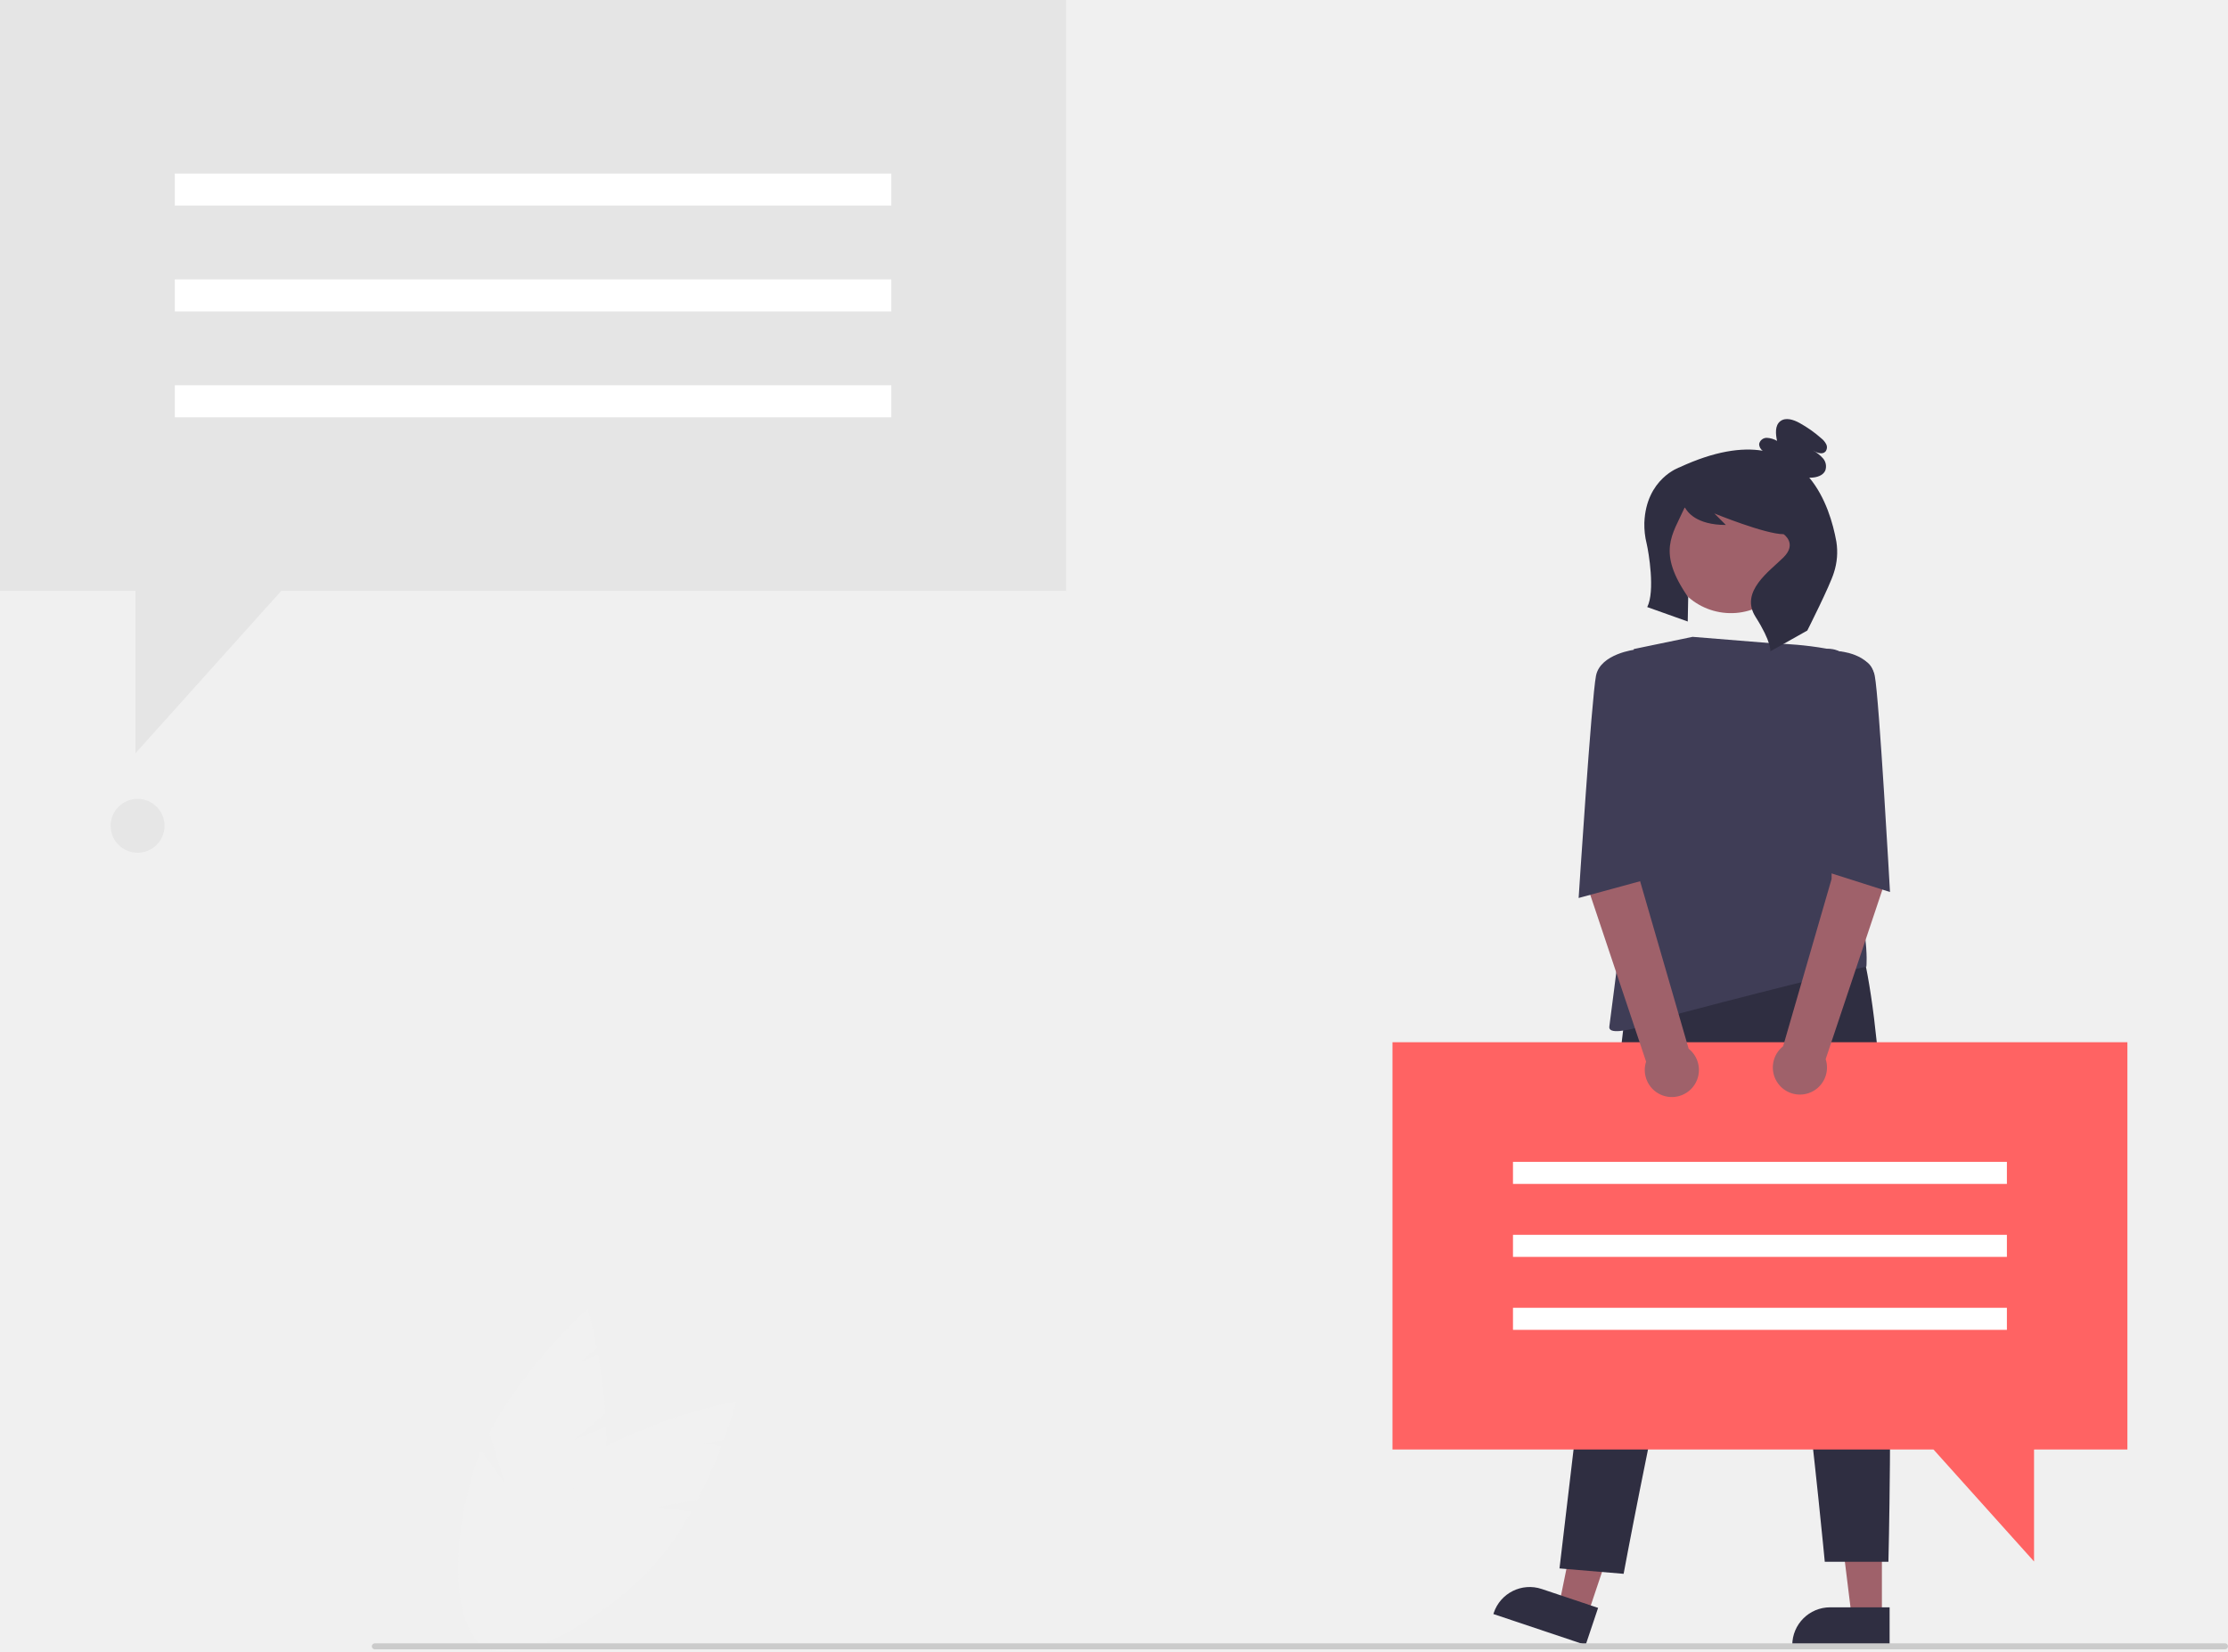
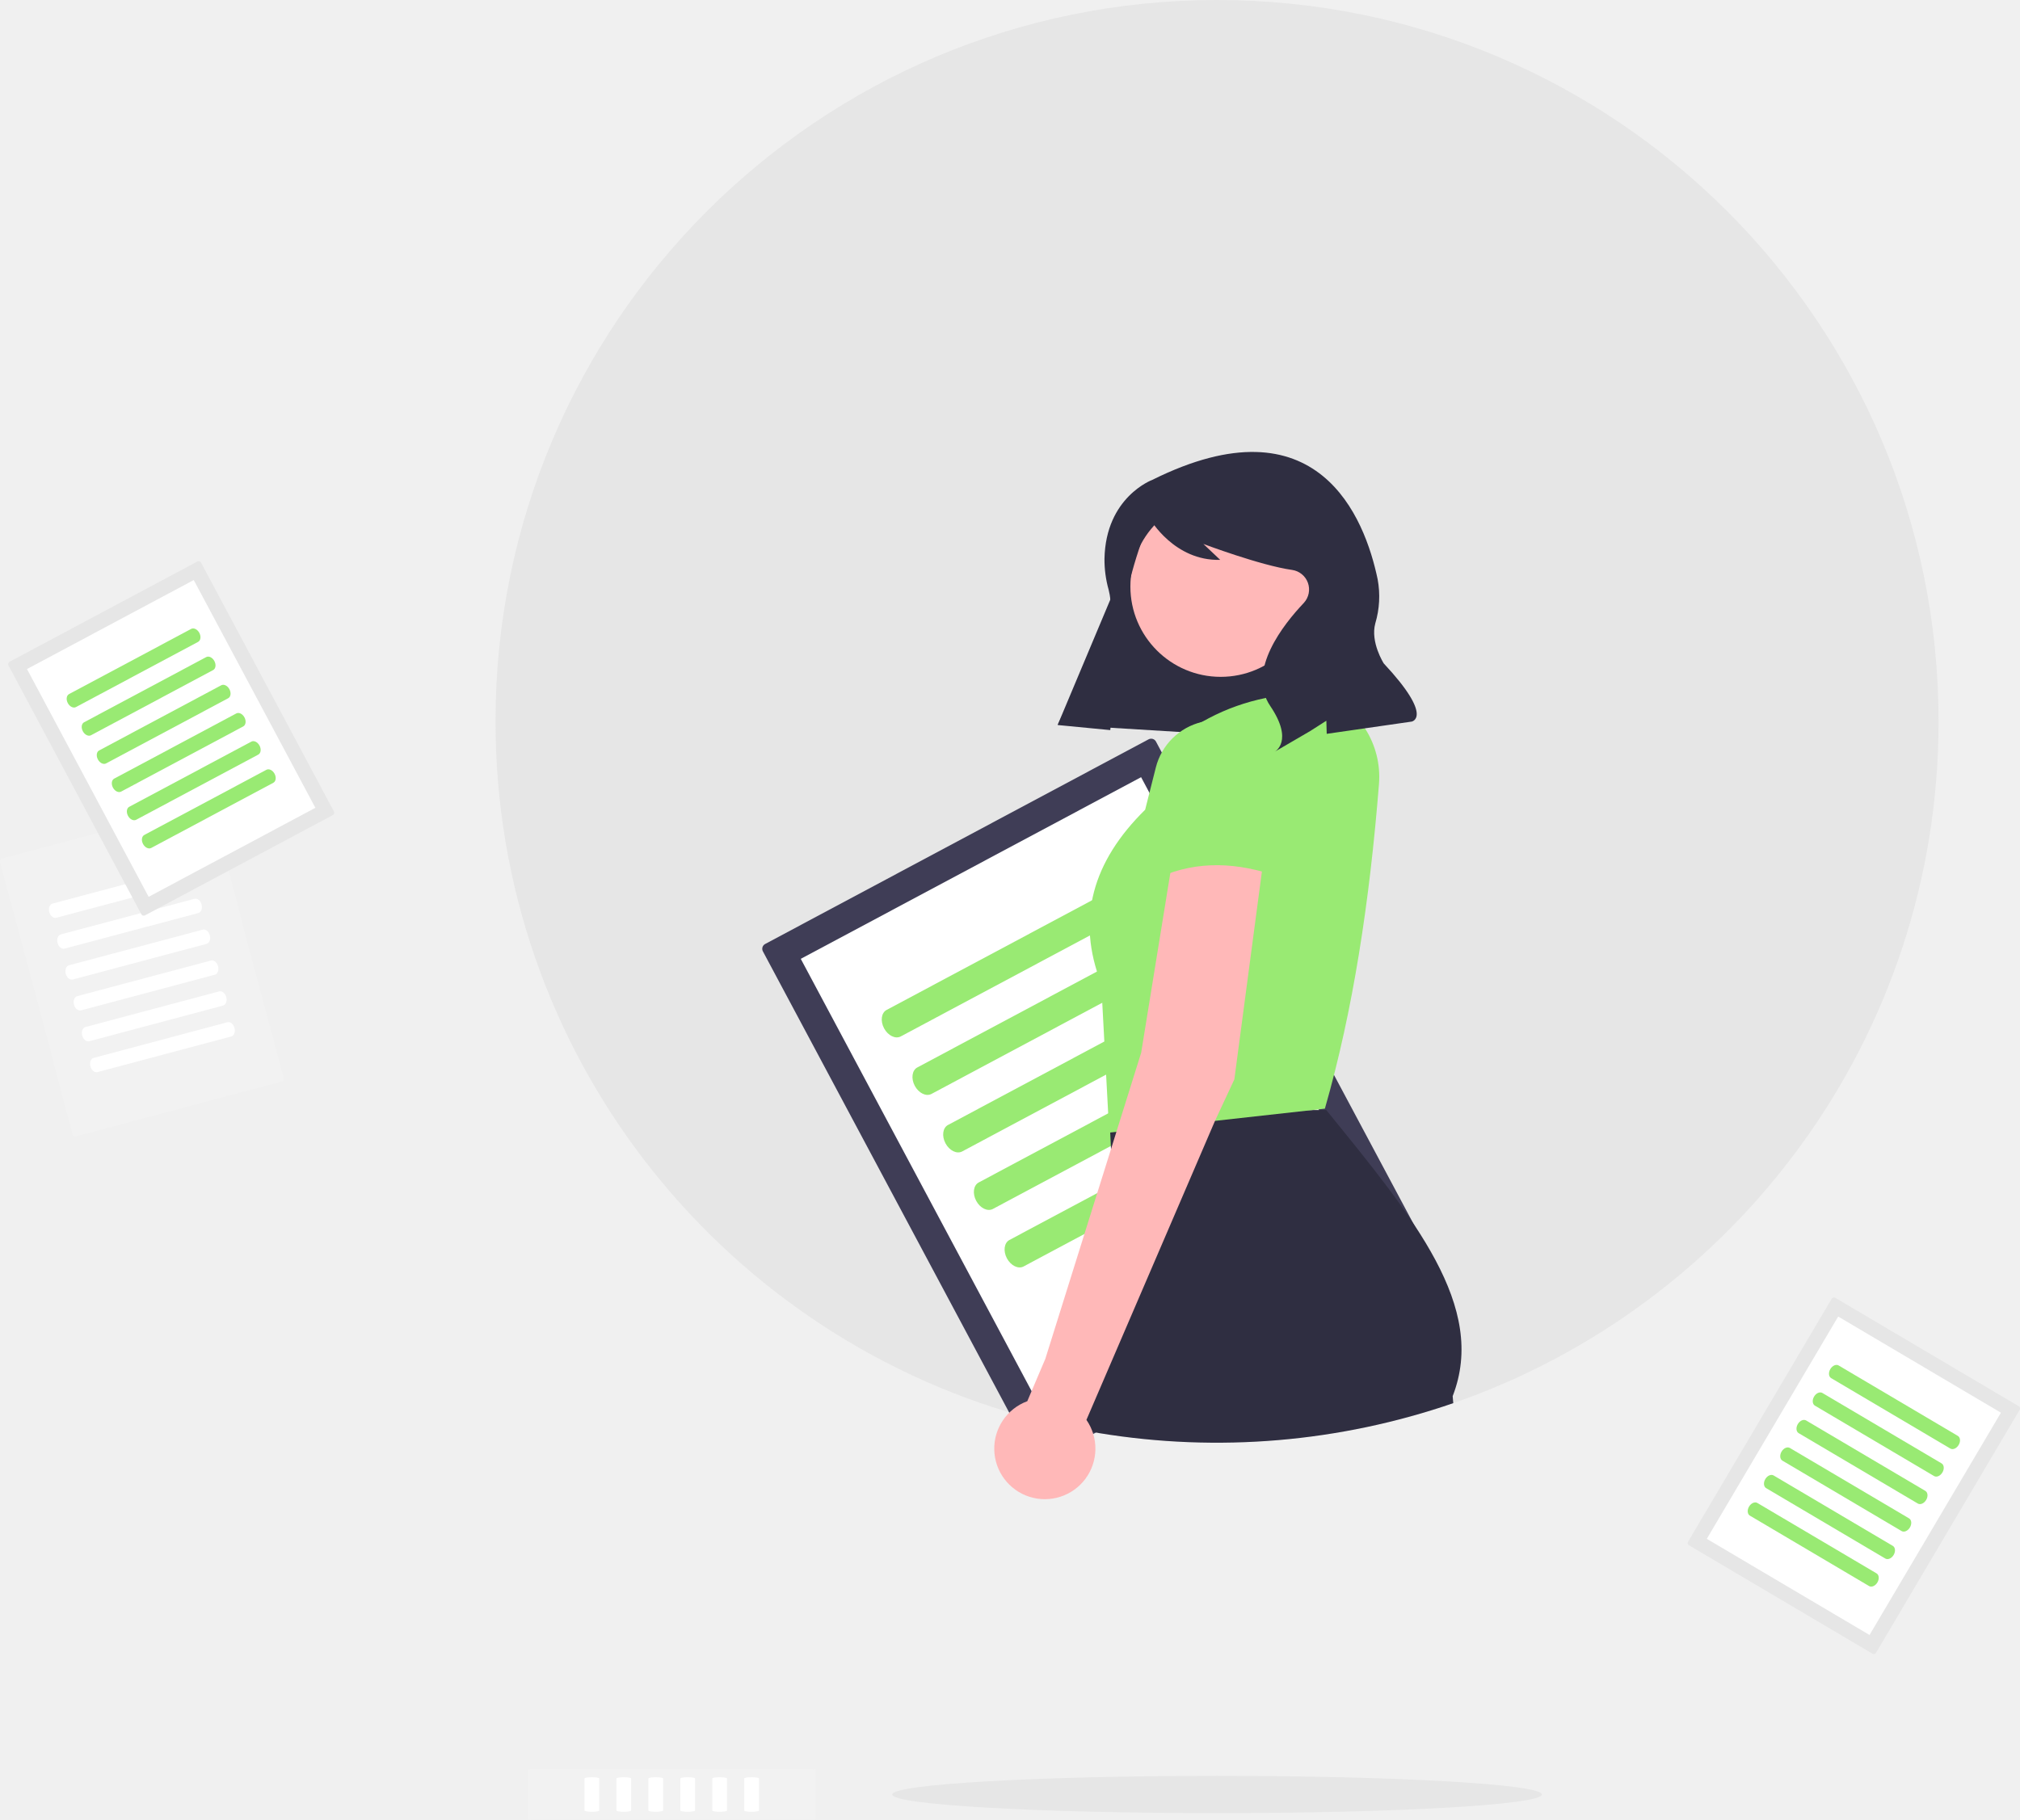
- <svg xmlns="http://www.w3.org/2000/svg" data-name="Layer 1" width="744.2" height="551.749" viewBox="0 0 744.2 551.749">
-   <polygon points="356.109 197.381 93.963 197.381 45.233 251.661 45.233 197.381 0 197.381 0 0 356.109 0 356.109 197.381" fill="#e5e5e5" />
-   <rect x="58.393" y="57.981" width="239.325" height="10.692" fill="#fff" />
-   <rect x="58.393" y="93.345" width="239.325" height="10.692" fill="#fff" />
-   <rect x="58.393" y="128.709" width="239.325" height="10.692" fill="#fff" />
-   <circle cx="45.954" cy="275.884" r="9" fill="#e6e6e6" />
-   <polygon points="628.598 540.263 618.514 540.263 613.716 501.367 628.599 501.367 628.598 540.263" fill="#9f616a" />
-   <path d="M859.069,724.164l-32.515-.001v-.411a12.657,12.657,0,0,1,12.656-12.656h.001l19.859.001Z" transform="translate(-227.8999 -174.1254)" fill="#2f2e41" />
-   <polygon points="530.313 539.464 520.752 536.259 528.567 497.855 542.678 502.586 530.313 539.464" fill="#9f616a" />
-   <path d="M757.544,723.675,726.716,713.339l.131-.39a12.657,12.657,0,0,1,16.022-7.977l.001 0,18.829,6.313Z" transform="translate(-227.8999 -174.1254)" fill="#2f2e41" />
-   <path d="M770.644,513.37,748.807,698.099l21.418,1.806s33.69-181.623,44.077-160.108,23.112,156.076,23.112,156.076h21.257S864.121,485.92,841.865,475.534Z" transform="translate(-227.8999 -174.1254)" fill="#2f2e41" />
-   <circle cx="806.061" cy="357.445" r="21.515" transform="matrix(0.1735, -0.98483, 0.98483, 0.1735, 86.28294, 915.1378)" fill="#9f616a" />
-   <path d="M793.271,386.879l27.45,2.226s21.886.371,30.788,6.306-8.532,42.658-8.532,42.658-4.532,14.56-1.113,21.144c11.096,21.362,9.451,37.813,9.451,37.813s-22.805,5.216-62.125,15.603c0,0-24.482,9.645-23.74,4.451s8.161-64.544,8.161-64.544v-61.576Z" transform="translate(-227.8999 -174.1254)" fill="#3f3d56" />
-   <path d="M841.291,355.115c-1.098-6.127-3.558-14.818-9.039-21.408.173.001.345.009.517.004,1.884-.055,4.027-.649,4.805-2.365a4.104,4.104,0,0,0-.751-4.094,12.086,12.086,0,0,0-3.429-2.679c1.322.802,3.19,1.548,4.245.417a2.29,2.29,0,0,0,.259-2.445,6.066,6.066,0,0,0-1.649-1.989,40.545,40.545,0,0,0-7.25-5.116c-2.01-1.111-4.654-2.003-6.459-.582-1.838,1.447-1.543,4.266-1.071,6.557a7.543,7.543,0,0,0-3.377-1.019,2.586,2.586,0,0,0-2.591,1.99,2.656,2.656,0,0,0,1.197,2.32c-7.094-1.167-16.158.157-27.745,5.519,0,0-11.236,3.745-11.806,18.536a26.239,26.239,0,0,0,.78,7.023c.633,2.681,2.885,15.835.184,21.15l13.531,4.821.155-8.105c-10.516-15.18-5.321-20.751-1.227-29.881a.097.097,0,0,1,.172-.013c.757,1.298,3.656,5.749,13.635,5.749l-3.856-3.856s16.967,6.941,23.137,6.941c0,0,4.627,3.085,0,7.712s-14.755,11.438-9.356,19.922,4.934,11.493,4.934,11.493l12.34-6.941s7.537-14.912,8.874-19.303A22.15,22.15,0,0,0,841.291,355.115Z" transform="translate(-227.8999 -174.1254)" fill="#2f2e41" />
-   <polygon points="465.118 348.182 710.597 348.182 710.597 484.244 679.416 484.244 679.416 521.661 645.825 484.244 465.118 484.244 465.118 348.182" fill="#ff6363" />
-   <rect x="505.37" y="388.15" width="164.975" height="7.37" fill="#fff" />
-   <rect x="505.37" y="412.528" width="164.975" height="7.37" fill="#fff" />
-   <rect x="505.37" y="436.906" width="164.975" height="7.37" fill="#fff" />
-   <path d="M854.198,435.125l-14.398,3.5-.109,29.14-16.194,55.894a9.047,9.047,0,1,0,14.217,4.306l19.36-57.863Z" transform="translate(-227.8999 -174.1254)" fill="#9f616a" />
-   <path d="M758.369,434.513l17.273,4.935.109,29.14,16.194,55.894a9.047,9.047,0,1,1-14.217,4.306l-19.36-57.863Z" transform="translate(-227.8999 -174.1254)" fill="#9f616a" />
-   <path d="M832.591,392.443l3.568-1.163a8.12,8.12,0,0,1,6.076.422h0s10.386.742,11.87,8.161,5.092,72.263,5.092,72.263l-22-7Z" transform="translate(-227.8999 -174.1254)" fill="#3f3d56" />
-   <path d="M782.514,392.443l-6.316-.318-2-1s-11.715,1.318-13.199,8.736-5.801,74.263-5.801,74.263l22-6Z" transform="translate(-227.8999 -174.1254)" fill="#3f3d56" />
-   <path d="M419.676,655.277l10.428-9.097a174.184,174.184,0,0,0-2.439-19.481l-5.755,2.435,5.339-4.657c-1.536-7.952-3.057-13.12-3.057-13.12s-21.04,18.684-32.814,41.477l5.165,16.99-7.889-11.235a70.472,70.472,0,0,0-2.998,8.333c-8.21,28.638-5.512,54.535,6.026,57.843s27.546-17.227,35.755-45.865a92.776,92.776,0,0,0,2.892-28.129Z" transform="translate(-227.8999 -174.1254)" fill="#f1f1f1" />
-   <path d="M447.29,677.545l13.629-2.397a174.18,174.18,0,0,0,7.982-17.937l-6.185-.89,6.978-1.227c2.795-7.601,4.165-12.812,4.165-12.812s-27.669,5.119-49.529,18.544l-4.361,17.214-.946-13.695a70.463,70.463,0,0,0-6.874,5.583C390.318,690.2,379.241,713.764,387.408,722.559s32.485-.509,54.316-20.781a92.773,92.773,0,0,0,17.015-22.585Z" transform="translate(-227.8999 -174.1254)" fill="#f1f1f1" />
-   <path d="M971.1,725.125h-618a1,1,0,0,1,0-2h618a1,1,0,0,1,0,2Z" transform="translate(-227.8999 -174.1254)" fill="#cbcbcb" />
+ <svg xmlns="http://www.w3.org/2000/svg" data-name="Layer 1" width="758.697" height="683.657" viewBox="0 0 758.697 683.657">
+   <path d="M948.765,379.171c0,118.6-76.18,219.4-182.28,256.14a272.758,272.758,0,0,1-132.97,11.26q-6.345-1.035-12.6-2.38-8.475-1.8-16.75-4.14c-113.91-32.06-197.4-136.72-197.4-260.88,0-149.67,121.33-271,271-271S948.765,229.501,948.765,379.171Z" transform="translate(-220.6515 -108.1713)" fill="#e6e6e6" />
+   <path d="M508.028,462.814a2.043,2.043,0,0,0-.839,2.762L609.077,656.415a2.043,2.043,0,0,0,2.762.839L755.869,580.357a2.043,2.043,0,0,0,.839-2.762L654.819,386.756a2.043,2.043,0,0,0-2.762-.839Z" transform="translate(-220.6515 -108.1713)" fill="#3f3d56" />
+   <path d="M521.416,468.391l93.239,174.635L742.481,574.781,649.242,400.144Zm-8.1,4.324.018-.009-.02.01Z" transform="translate(-220.6515 -108.1713)" fill="#fff" />
+   <path d="M553.645,487.59c-1.986,1.06-2.409,4.155-.944,6.898s4.272,4.114,6.257,3.054l93.619-49.983c1.986-1.06,2.409-4.155.944-6.898s-4.272-4.114-6.257-3.054Z" transform="translate(-220.6515 -108.1713)" fill="#99ea73" />
+   <path d="M565.18,509.194c-1.986,1.06-2.409,4.155-.944,6.898s4.272,4.114,6.257,3.054l93.619-49.983c1.986-1.06,2.409-4.155.944-6.898s-4.272-4.114-6.257-3.054Z" transform="translate(-220.6515 -108.1713)" fill="#99ea73" />
+   <path d="M576.715,530.799c-1.986,1.06-2.409,4.155-.944,6.898s4.272,4.114,6.257,3.054l93.619-49.983c1.986-1.06,2.409-4.155.944-6.898s-4.272-4.114-6.257-3.054Z" transform="translate(-220.6515 -108.1713)" fill="#99ea73" />
+   <path d="M588.249,552.403c-1.986,1.06-2.409,4.155-.944,6.898s4.272,4.114,6.257,3.054l93.619-49.983c1.986-1.06,2.409-4.155.944-6.898s-4.272-4.114-6.257-3.054Z" transform="translate(-220.6515 -108.1713)" fill="#99ea73" />
+   <path d="M599.784,574.008c-1.986,1.06-2.409,4.155-.944,6.898s4.272,4.114,6.257,3.054l93.619-49.983c1.986-1.06,2.409-4.155.944-6.898s-4.272-4.114-6.257-3.054Z" transform="translate(-220.6515 -108.1713)" fill="#99ea73" />
+   <polygon points="397.312 272.193 482.142 277.373 505.899 206.525 431.494 190.804 397.312 272.193" fill="#2f2e41" />
+   <circle cx="458.491" cy="220.351" r="33.927" fill="#ffb8b8" />
+   <path d="M766.265,632.671l.22,2.64a272.758,272.758,0,0,1-132.97,11.26l-12.6-2.38,11.99-26.59,7.86-17.43-2.83-60.3-.3-6.24-.37-7.96,5.12-.03,36.4-.22,34.69-.22,5.29-.03C751.935,565.971,779.305,599.131,766.265,632.671Z" transform="translate(-220.6515 -108.1713)" fill="#2f2e41" />
+   <path d="M718.265,524.671l-81,9-3-56c-9.506-24.244-3.231-45.884,16.498-65.303l4.011-15.876a23.504,23.504,0,0,1,17.362-17.112h0c13.259-7.604,28.278-11.229,45.13-10.709h0A33.676,33.676,0,0,1,738.589,402.658C735.103,446.668,728.847,487.864,718.265,524.671Z" transform="translate(-220.6515 -108.1713)" fill="#99ea73" />
+   <path d="M653.477,288.437s-17.543,6.402-17.993,29.677a42.021,42.021,0,0,0,1.553,11.589c1.137,4.278,2.05,13.559-5.599,25.931a239.882,239.882,0,0,0-13.533,24.914h0l19.753,1.906,3.266-32.745A162.534,162.534,0,0,1,652.535,303.542l.128-.308s9.062,15.75,26.285,15.265l-6.324-5.978s21.572,8.124,33.302,9.755a7.429,7.429,0,0,1,4.474,12.353q-.103.113-.211.227c-7.173,7.589-21.451,25.228-12.458,38.518s1.715,17.188,1.715,17.188l13.325-7.763,6.047-3.864.139,4.921,31.882-4.592s8.577-1.473-10.466-21.867c0,0-5.102-7.984-3.167-15.049a35.346,35.346,0,0,0,.878-16.562C733.3,302.842,715.788,257.447,653.477,288.437Z" transform="translate(-220.6515 -108.1713)" fill="#2f2e41" />
+   <ellipse cx="457.113" cy="674.157" rx="122" ry="7" fill="#e6e6e6" />
+   <path d="M221.394,430.704a1.001,1.001,0,0,0-.709,1.224l27.29,102.427a1.001,1.001,0,0,0,1.224.709l77.303-20.596a1.001,1.001,0,0,0,.709-1.224l-27.29-102.427a1.001,1.001,0,0,0-1.224-.709Z" transform="translate(-220.6515 -108.1713)" fill="#f2f2f2" />
+   <path d="M240.39,447.62c-1.066.284-1.613,1.713-1.221,3.186s1.578,2.44,2.644,2.156l50.247-13.388c1.066-.284,1.613-1.713,1.221-3.186s-1.578-2.44-2.644-2.156Z" transform="translate(-220.6515 -108.1713)" fill="#fff" />
+   <path d="M243.479,459.215c-1.066.284-1.613,1.713-1.221,3.186s1.578,2.44,2.644,2.156l50.247-13.388c1.066-.284,1.613-1.713,1.221-3.186s-1.578-2.44-2.644-2.156Z" transform="translate(-220.6515 -108.1713)" fill="#fff" />
+   <path d="M246.568,470.811c-1.066.284-1.613,1.713-1.221,3.186s1.578,2.44,2.644,2.156l50.247-13.388c1.066-.284,1.613-1.713,1.221-3.186s-1.578-2.44-2.644-2.156Z" transform="translate(-220.6515 -108.1713)" fill="#fff" />
+   <path d="M249.658,482.406c-1.066.284-1.613,1.713-1.221,3.186s1.578,2.44,2.644,2.156l50.247-13.388c1.066-.284,1.613-1.713,1.221-3.186s-1.578-2.44-2.644-2.156Z" transform="translate(-220.6515 -108.1713)" fill="#fff" />
+   <path d="M252.747,494.002c-1.066.284-1.613,1.713-1.221,3.186s1.578,2.44,2.644,2.156l50.247-13.388c1.066-.284,1.613-1.713,1.221-3.186s-1.578-2.44-2.644-2.156Z" transform="translate(-220.6515 -108.1713)" fill="#fff" />
+   <path d="M255.837,505.597c-1.066.284-1.613,1.713-1.221,3.186s1.578,2.44,2.644,2.156l50.247-13.388c1.066-.284,1.613-1.713,1.221-3.186s-1.578-2.44-2.644-2.156Z" transform="translate(-220.6515 -108.1713)" fill="#fff" />
+   <path d="M418.948,791.597c0,.128.448.232,1,.232h106c.552,0,1-.104,1-.232V773.06c0-.128-.448-.232-1-.232h-106c-.552,0-1,.104-1,.232Z" transform="translate(-220.6515 -108.1713)" fill="#f2f2f2" />
+   <path d="M440.184,788.353c0,.256,1.24.463,2.764.463s2.764-.208,2.764-.463V776.304c0-.256-1.24-.463-2.764-.463s-2.764.208-2.764.463Z" transform="translate(-220.6515 -108.1713)" fill="#fff" />
+   <path d="M452.184,788.353c0,.256,1.24.463,2.764.463s2.764-.208,2.764-.463V776.304c0-.256-1.24-.463-2.764-.463s-2.764.208-2.764.463Z" transform="translate(-220.6515 -108.1713)" fill="#fff" />
+   <path d="M464.184,788.353c0,.256,1.24.463,2.764.463s2.764-.208,2.764-.463V776.304c0-.256-1.24-.463-2.764-.463s-2.764.208-2.764.463Z" transform="translate(-220.6515 -108.1713)" fill="#fff" />
+   <path d="M476.184,788.353c0,.256,1.24.463,2.764.463s2.764-.208,2.764-.463V776.304c0-.256-1.24-.463-2.764-.463s-2.764.208-2.764.463Z" transform="translate(-220.6515 -108.1713)" fill="#fff" />
+   <path d="M488.184,788.353c0,.256,1.24.463,2.764.463s2.764-.208,2.764-.463V776.304c0-.256-1.24-.463-2.764-.463s-2.764.208-2.764.463Z" transform="translate(-220.6515 -108.1713)" fill="#fff" />
+   <path d="M500.184,788.353c0,.256,1.24.463,2.764.463s2.764-.208,2.764-.463V776.304c0-.256-1.24-.463-2.764-.463s-2.764.208-2.764.463Z" transform="translate(-220.6515 -108.1713)" fill="#fff" />
+   <path d="M224.23,356.789a1.001,1.001,0,0,0-.411,1.353L273.742,451.649a1.001,1.001,0,0,0,1.353.411l70.572-37.678a1.001,1.001,0,0,0,.411-1.353l-49.923-93.507a1.001,1.001,0,0,0-1.353-.411Z" transform="translate(-220.6515 -108.1713)" fill="#e6e6e6" />
+   <path d="M230.79,359.521l45.685,85.567L339.107,411.65,293.422,326.082Zm-3.969,2.119.009-.004-.01.005Z" transform="translate(-220.6515 -108.1713)" fill="#fff" />
+   <path d="M246.581,368.928c-.973.519-1.18,2.036-.463,3.38s2.093,2.016,3.066,1.496L295.057,349.314c.973-.519,1.18-2.036.463-3.38s-2.093-2.016-3.066-1.496Z" transform="translate(-220.6515 -108.1713)" fill="#99ea73" />
+   <path d="M252.233,379.514c-.973.519-1.18,2.036-.463,3.38s2.093,2.016,3.066,1.496l45.872-24.491c.973-.519,1.18-2.036.463-3.38s-2.093-2.016-3.066-1.496Z" transform="translate(-220.6515 -108.1713)" fill="#99ea73" />
+   <path d="M257.885,390.1c-.973.519-1.18,2.036-.463,3.38s2.093,2.016,3.066,1.496L306.36,370.486c.973-.519,1.18-2.036.463-3.38s-2.093-2.016-3.066-1.496Z" transform="translate(-220.6515 -108.1713)" fill="#99ea73" />
+   <path d="M263.537,400.686c-.973.519-1.18,2.036-.463,3.38s2.093,2.016,3.066,1.496l45.872-24.491c.973-.519,1.18-2.036.463-3.38s-2.093-2.016-3.066-1.496Z" transform="translate(-220.6515 -108.1713)" fill="#99ea73" />
+   <path d="M269.188,411.271c-.973.519-1.18,2.036-.463,3.38s2.093,2.016,3.066,1.496L317.663,391.657c.973-.519,1.18-2.036.463-3.38s-2.093-2.016-3.066-1.496Z" transform="translate(-220.6515 -108.1713)" fill="#99ea73" />
+   <path d="M274.84,421.857c-.973.519-1.18,2.036-.463,3.38s2.093,2.016,3.066,1.496l45.872-24.491c.973-.519,1.18-2.036.463-3.38s-2.093-2.016-3.066-1.496Z" transform="translate(-220.6515 -108.1713)" fill="#99ea73" />
+   <path d="M909.984,595.746a1.001,1.001,0,0,0-1.37.352L854.687,687.355a1.001,1.001,0,0,0,.352,1.37L923.912,729.425a1.001,1.001,0,0,0,1.37-.352L979.21,637.816a1.001,1.001,0,0,0-.352-1.37Z" transform="translate(-220.6515 -108.1713)" fill="#e6e6e6" />
+   <path d="M911.06,602.77l-49.348,83.509,61.124,36.122,49.349-83.509Zm-3.873-2.289.008.005-.009-.006Z" transform="translate(-220.6515 -108.1713)" fill="#fff" />
+   <path d="M911.233,621.151c-.95-.561-2.353.05-3.128,1.362s-.634,2.836.316,3.397l44.768,26.455c.95.561,2.353-.05,3.128-1.362s.634-2.836-.316-3.397Z" transform="translate(-220.6515 -108.1713)" fill="#99ea73" />
+   <path d="M905.128,631.482c-.95-.561-2.353.05-3.128,1.362s-.634,2.836.316,3.397L947.083,662.696c.95.561,2.353-.05,3.128-1.362s.634-2.836-.316-3.397Z" transform="translate(-220.6515 -108.1713)" fill="#99ea73" />
+   <path d="M899.023,641.813c-.95-.561-2.353.05-3.128,1.362s-.634,2.836.316,3.397l44.768,26.455c.95.561,2.353-.05,3.128-1.362s.634-2.836-.316-3.397Z" transform="translate(-220.6515 -108.1713)" fill="#99ea73" />
+   <path d="M892.918,652.144c-.95-.561-2.353.05-3.128,1.362s-.634,2.836.316,3.397l44.768,26.455c.95.561,2.353-.05,3.128-1.362s.634-2.836-.316-3.397Z" transform="translate(-220.6515 -108.1713)" fill="#99ea73" />
+   <path d="M886.813,662.475c-.95-.561-2.353.05-3.128,1.362s-.634,2.836.316,3.397l44.768,26.455c.95.561,2.353-.05,3.128-1.362s.634-2.836-.316-3.397Z" transform="translate(-220.6515 -108.1713)" fill="#99ea73" />
+   <path d="M880.708,672.806c-.95-.561-2.353.05-3.128,1.362s-.634,2.836.316,3.397l44.768,26.455c.95.561,2.353-.05,3.128-1.362s.634-2.836-.316-3.397Z" transform="translate(-220.6515 -108.1713)" fill="#99ea73" />
+   <path d="M661.264,429.671l-1.04,6.44-10.96,67.56-6.88,21.97-2.42,7.73-2.03,6.5-24.67,78.8-6.769,15.903a18.995,18.995,0,1,0,22.213,7.013l48.286-112.326,1.79-3.84,5.48-11.75,10.35-78.09.65-4.91Z" transform="translate(-220.6515 -108.1713)" fill="#ffb8b8" />
+   <path d="M701.265,437.671c-15.716-5.647-30.792-6.248-45,0l4.637-40.195a19.171,19.171,0,0,1,18.152-19.794h0A19.171,19.171,0,0,1,699.206,395.819l.003.066Z" transform="translate(-220.6515 -108.1713)" fill="#99ea73" />
</svg>
